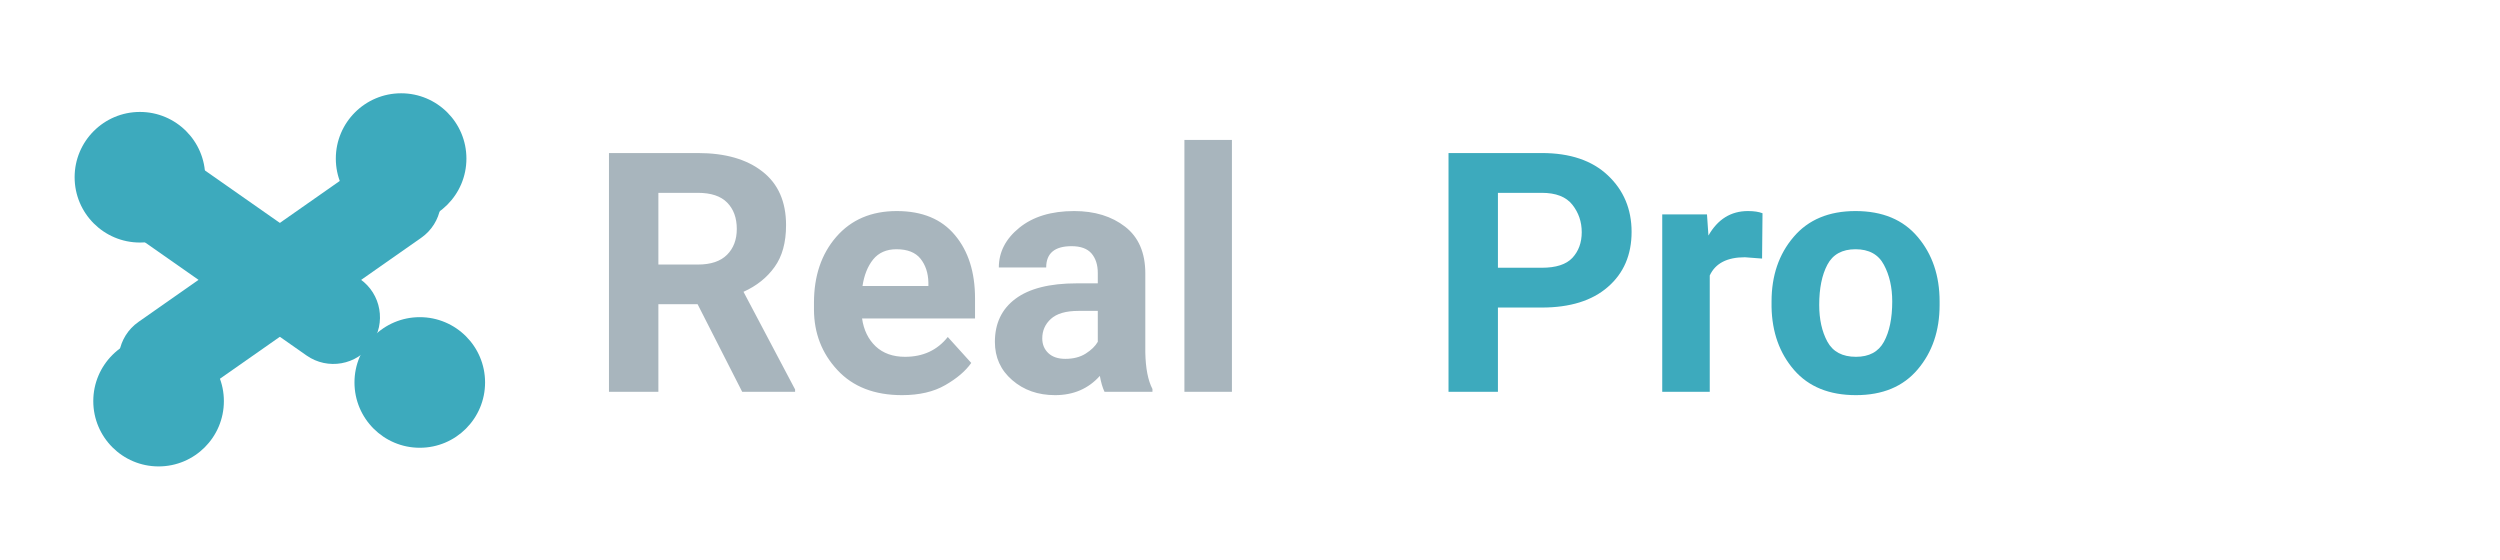
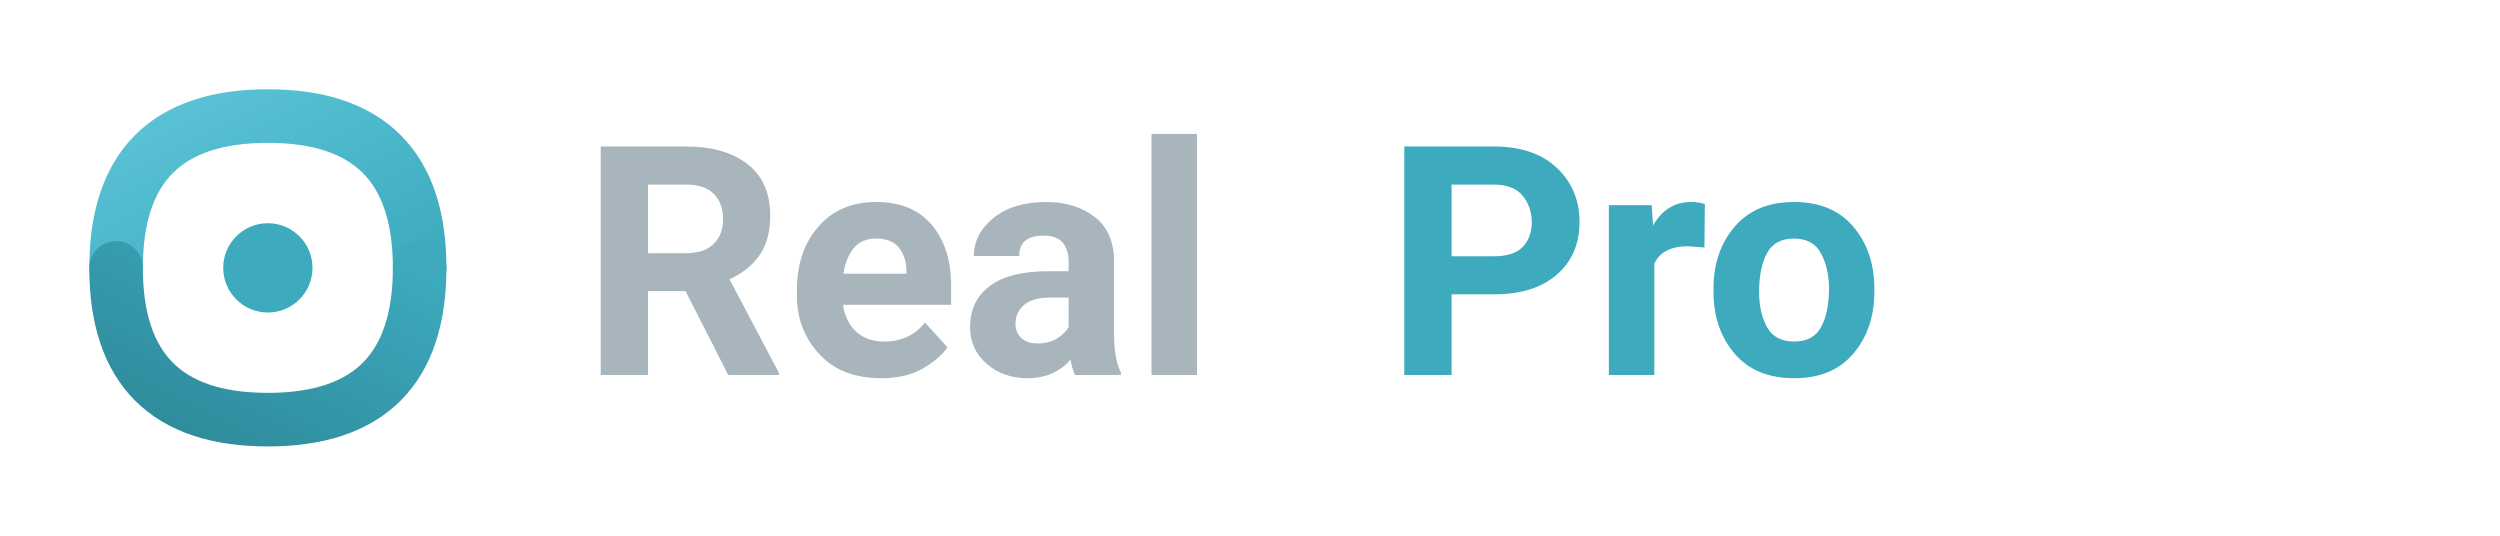
- <svg xmlns="http://www.w3.org/2000/svg" viewBox="0 0 268 60" fill="none">
-   <g transform="translate(5, 5) scale(1)">
-     <rect x="5" y="20" width="40" height="10" rx="5" fill="#3DAABD" transform="rotate(-35, 25, 25)" />
-     <g>
-       <circle cx="38" cy="12" r="7" fill="#3DAABD" />
-       <circle cx="12" cy="38" r="7" fill="#3DAABD" />
-       <rect x="5" y="20" width="32" height="10" rx="5" fill="#3DAABD" transform="rotate(35, 25, 25)" />
-     </g>
-     <circle cx="10" cy="14" r="7" fill="#3DAABD" />
-     <circle cx="40" cy="36" r="7" fill="#3DAABD" />
+ <svg xmlns="http://www.w3.org/2000/svg" viewBox="0 0 280 60" fill="none">
+   <defs>
+     <linearGradient id="grad1" x1="0%" y1="0%" x2="100%" y2="100%">
+       <stop offset="0%" style="stop-color:#5BC4D6" />
+       <stop offset="100%" style="stop-color:#3DAABD" />
+     </linearGradient>
+     <linearGradient id="grad2" x1="100%" y1="0%" x2="0%" y2="100%">
+       <stop offset="0%" style="stop-color:#3DAABD" />
+       <stop offset="100%" style="stop-color:#2E8A9A" />
+     </linearGradient>
+   </defs>
+   <g transform="translate(5, 5)">
+     <path d="M8 25 Q8 8 25 8 Q42 8 42 25" stroke="url(#grad1)" stroke-width="6" stroke-linecap="round" fill="none" />
+     <path d="M8 25 Q8 42 25 42 Q42 42 42 25" stroke="url(#grad2)" stroke-width="6" stroke-linecap="round" fill="none" />
+     <circle cx="25" cy="25" r="5" fill="#3DAABD" />
  </g>
-   <text x="63" y="42" font-family="system-ui, -apple-system, 'Segoe UI', Roboto, sans-serif" font-size="36" font-weight="700" fill="#A8B5BD">Real</text>
-   <text x="153" y="42" font-family="system-ui, -apple-system, 'Segoe UI', Roboto, sans-serif" font-size="36" font-weight="700" fill="#3DAABD">Pro</text>
+   <text x="65" y="42" font-family="system-ui, -apple-system, 'Segoe UI', Roboto, sans-serif" font-size="36" font-weight="700" fill="#A8B5BD">Real</text>
+   <text x="155" y="42" font-family="system-ui, -apple-system, 'Segoe UI', Roboto, sans-serif" font-size="36" font-weight="700" fill="#3DAABD">Pro</text>
</svg>
